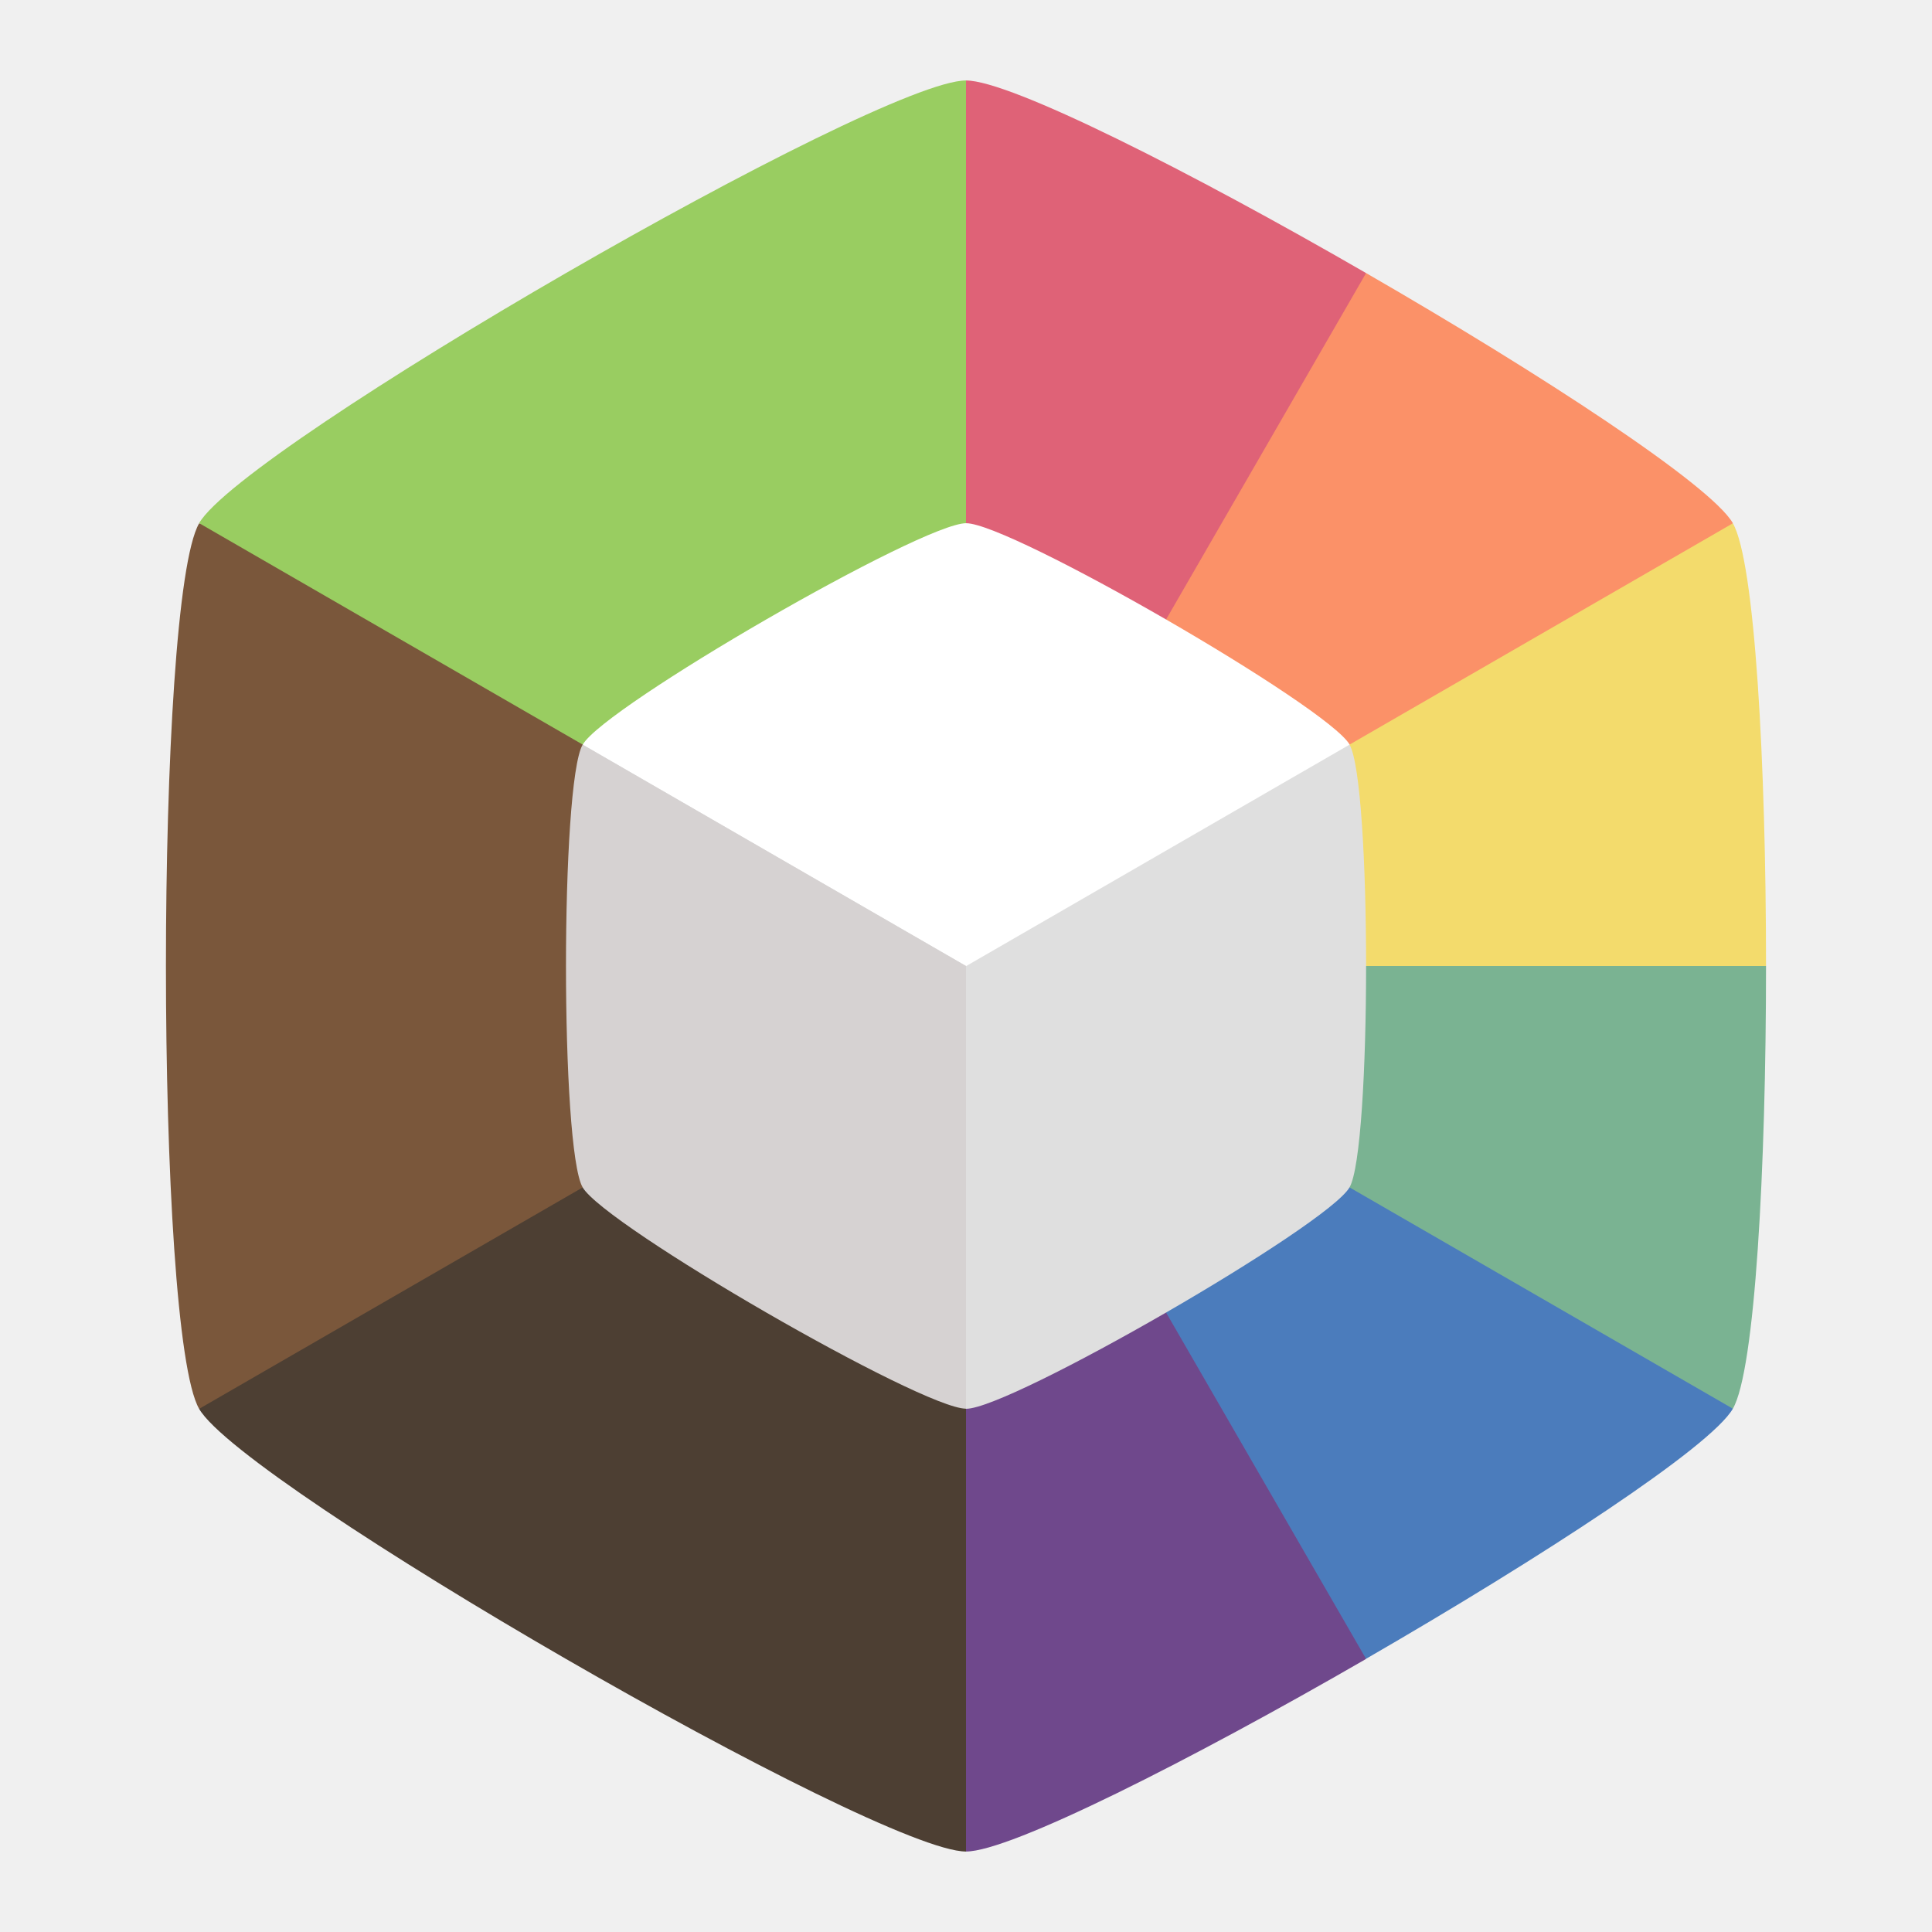
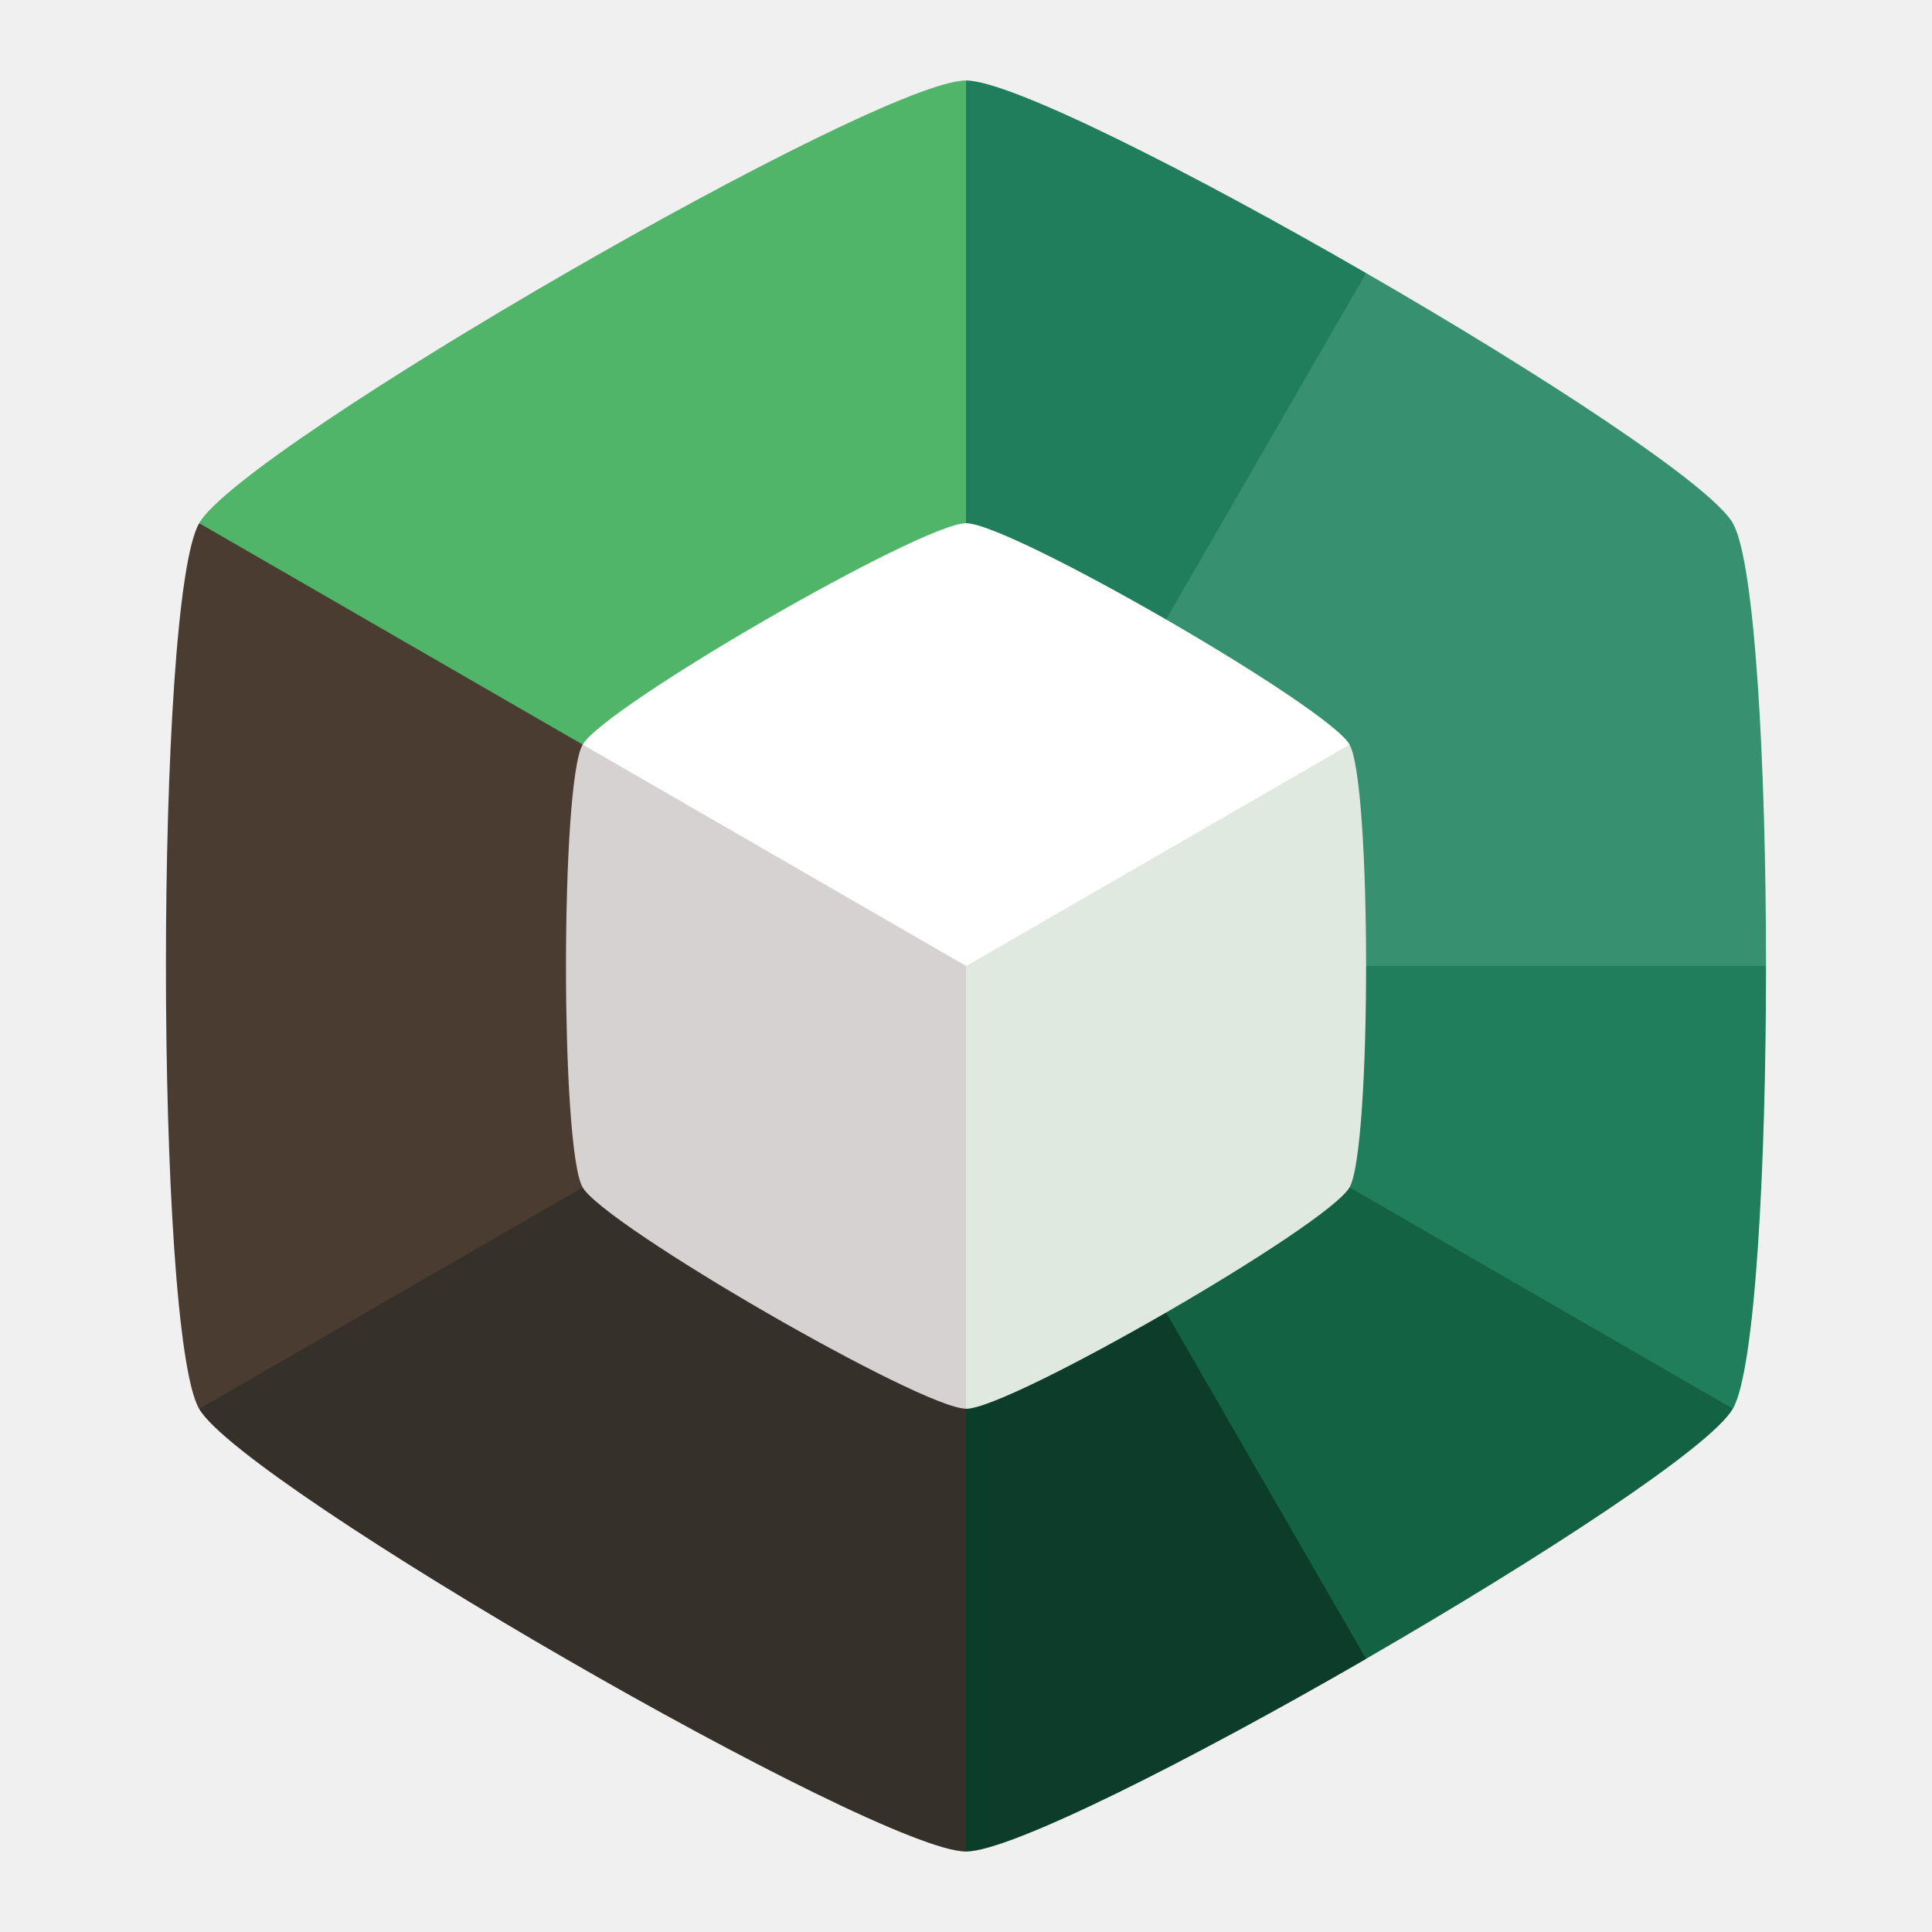
- <svg xmlns="http://www.w3.org/2000/svg" width="48" height="48" version="1.1" viewBox="0 0 12.7 12.7">
-   <g stroke-width=".265">
-     <path d="m6.35 6.35" fill="#99cd61" />
-     <path d="m6.35 0.529-2.521 4.366 2.521 1.455 2.52-1.455 0.11-3.1c-1.151-0.665-2.339-1.266-2.63-1.266z" fill="#df6277" />
-     <path d="m8.98 1.795-2.63 4.555 2.52 1.455 2.521-4.366c-0.146-0.252-1.26-0.98-2.411-1.644z" fill="#fb9168" />
-     <path d="m11.391 3.44-5.041 2.91 2.52 1.455 2.739-1.455c0-1.329-0.073-2.658-0.218-2.91z" fill="#f3db6c" />
-     <path d="m6.35 6.35v2.91h5.041c0.146-0.252 0.218-1.581 0.218-2.91h-5.259z" fill="#7ab392" />
-     <path d="m6.35 6.35v2.91l2.63 1.644c1.151-0.665 2.266-1.392 2.411-1.644l-5.041-2.91z" fill="#4b7cbc" />
-     <path d="m6.35 6.35-2.521 1.455 2.521 4.366c0.291 0 1.479-0.601 2.63-1.266l-2.63-4.555z" fill="#6f488c" />
-     <path d="m3.829 4.895-2.52 4.366c0.291 0.504 4.459 2.91 5.041 2.91v-5.821l-2.521-1.455z" fill="#4d3f33" />
-     <path d="m1.309 3.44c-0.291 0.504-0.291 5.317 0 5.821l5.041-2.91v-2.91h-5.041z" fill="#7a573b" />
-     <path d="m6.35 0.529c-0.582-2e-8 -4.75 2.406-5.041 2.91l5.041 2.91v-5.821z" fill="#99cd61" />
+ <svg xmlns="http://www.w3.org/2000/svg" width="48" height="48" version="1.1" viewBox="0 0 12.7 12.7" id="svg13">
+   <defs id="defs13" />
+   <g stroke-width=".265" id="g10">
+     <path d="m6.35 6.35" fill="#99cd61" id="path1" />
+     <path d="m6.35 0.529-2.521 4.366 2.521 1.455 2.52-1.455 0.11-3.1c-1.151-0.665-2.339-1.266-2.63-1.266z" fill="#df6277" id="path2" style="fill:#207e5c;fill-opacity:1" />
+     <path d="m8.98 1.795-2.63 4.555 2.52 1.455 2.521-4.366c-0.146-0.252-1.26-0.98-2.411-1.644z" fill="#fb9168" id="path3" style="fill:#379070;fill-opacity:1" />
+     <path d="m11.391 3.44-5.041 2.91 2.52 1.455 2.739-1.455c0-1.329-0.073-2.658-0.218-2.91z" fill="#f3db6c" id="path4" style="fill:#379070;fill-opacity:1" />
+     <path d="m6.35 6.35v2.91h5.041c0.146-0.252 0.218-1.581 0.218-2.91h-5.259z" fill="#7ab392" id="path5" style="fill:#207e5c;fill-opacity:1" />
+     <path d="m6.35 6.35v2.91l2.63 1.644c1.151-0.665 2.266-1.392 2.411-1.644l-5.041-2.91z" fill="#4b7cbc" id="path6" style="fill:#136244;fill-opacity:1" />
+     <path d="m6.35 6.35-2.521 1.455 2.521 4.366c0.291 0 1.479-0.601 2.63-1.266l-2.63-4.555z" fill="#6f488c" id="path7" style="fill:#0c3c2a;fill-opacity:1" />
+     <path d="m3.829 4.895-2.52 4.366c0.291 0.504 4.459 2.91 5.041 2.91v-5.821l-2.521-1.455z" fill="#4d3f33" id="path8" style="fill:#36302b;fill-opacity:1" />
+     <path d="m1.309 3.44c-0.291 0.504-0.291 5.317 0 5.821l5.041-2.91v-2.91h-5.041z" fill="#7a573b" id="path9" style="fill:#4a3c31;fill-opacity:1" />
+     <path d="m6.35 0.529c-0.582-2e-8 -4.75 2.406-5.041 2.91l5.041 2.91v-5.821z" fill="#99cd61" id="path10" style="fill:#50b469;fill-opacity:1" />
  </g>
-   <g transform="matrix(.88 0 0 .88 -10.906 -1.2421)">
-     <g transform="translate(13.26 2.2776)">
-       <path transform="matrix(.96975 0 0 .96975 .1921 .1921)" d="m6.35 2.939c-0.341 0-2.783 1.41-2.953 1.705l2.953 5.116 2.954-5.116c-0.171-0.295-2.613-1.705-2.954-1.705z" fill="#fff" stroke-width=".265" />
+   <g transform="matrix(.88 0 0 .88 -10.906 -1.2421)" id="g12">
+     <g transform="translate(13.26 2.2776)" id="g11">
+       <path transform="matrix(.96975 0 0 .96975 .1921 .1921)" d="m6.35 2.939c-0.341 0-2.783 1.41-2.953 1.705l2.953 5.116 2.954-5.116c-0.171-0.295-2.613-1.705-2.954-1.705z" fill="#fff" stroke-width=".265" id="path11" />
    </g>
-     <path d="m16.746 6.974 2.864 4.961c0.331 0 2.699-1.367 2.864-1.654 0.165-0.286 0.165-3.021 0-3.307l-2.864 1.654z" fill="#dfdfdf" stroke-width=".265" />
+     <path d="m16.746 6.974 2.864 4.961c0.331 0 2.699-1.367 2.864-1.654 0.165-0.286 0.165-3.021 0-3.307l-2.864 1.654z" fill="#dfdfdf" stroke-width=".265" id="path12" style="fill:#dfe9df;fill-opacity:1" />
  </g>
-   <path d="m3.83 4.895c-0.146 0.252-0.146 2.658 0 2.91 0.146 0.252 2.229 1.455 2.52 1.455v-2.91z" fill="#d6d2d2" stroke-width=".265" />
+   <path d="m3.83 4.895c-0.146 0.252-0.146 2.658 0 2.91 0.146 0.252 2.229 1.455 2.52 1.455v-2.91z" fill="#d6d2d2" stroke-width=".265" id="path13" />
</svg>
